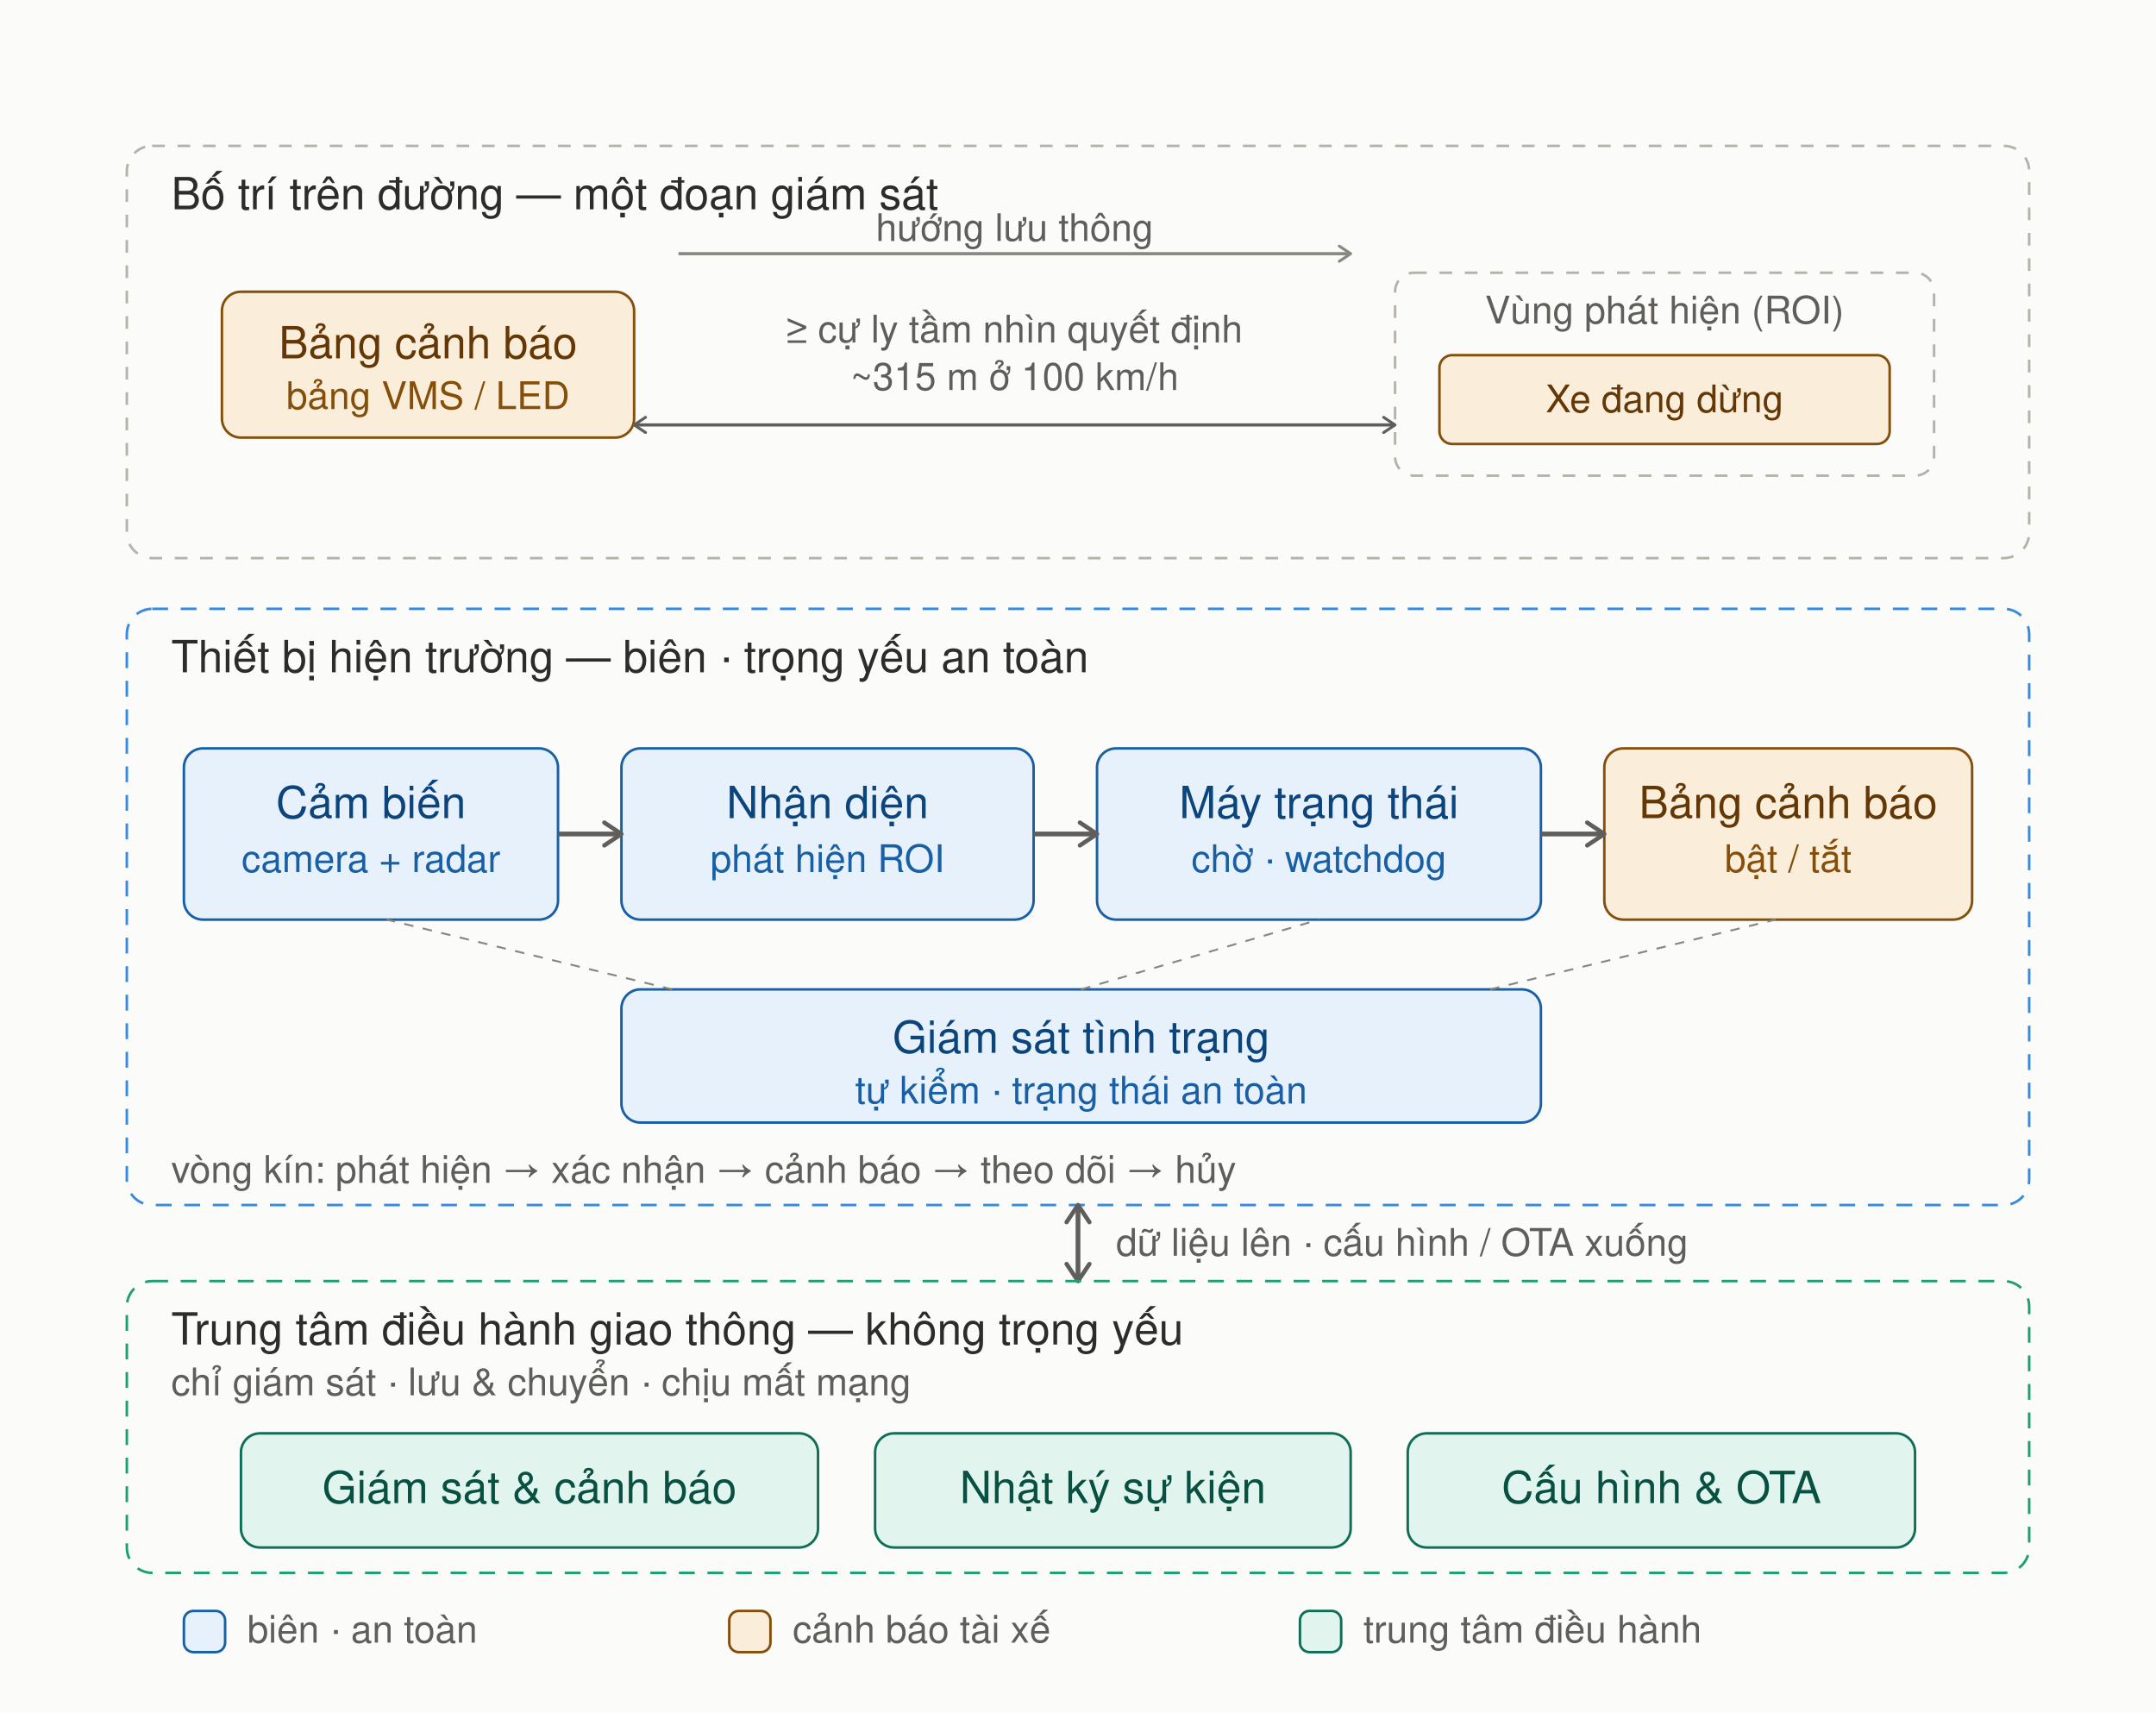
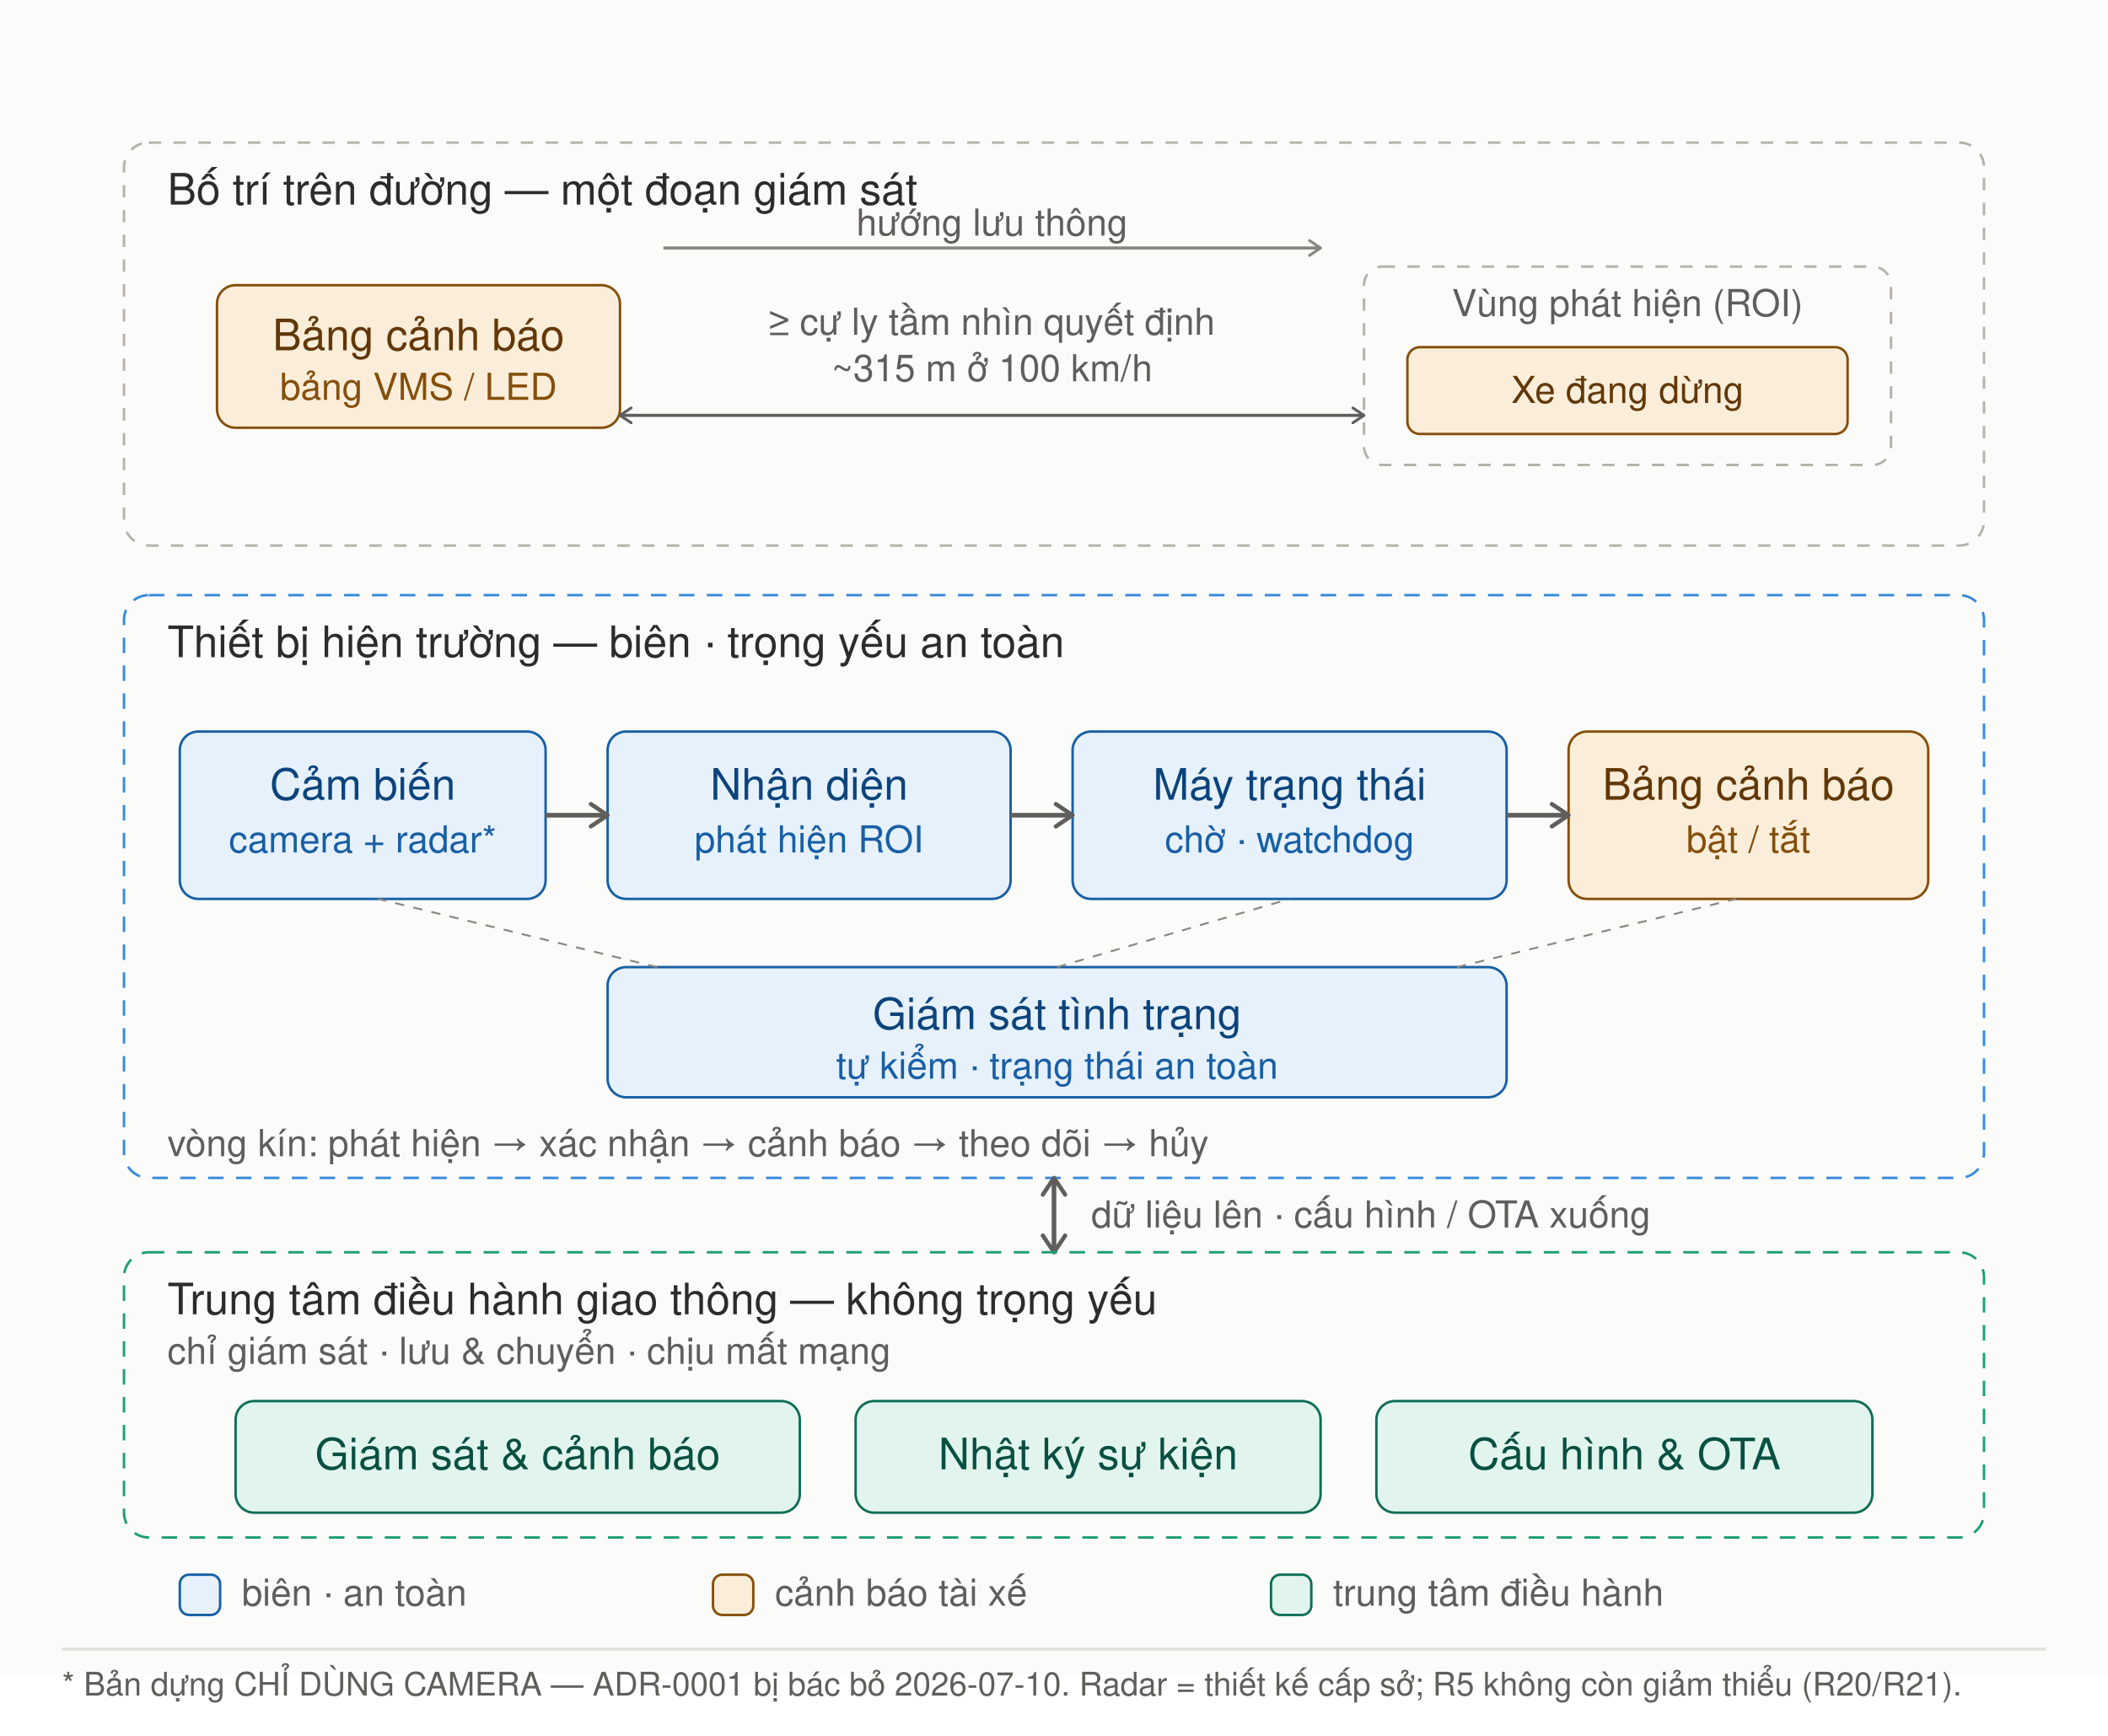
- <svg xmlns="http://www.w3.org/2000/svg" width="100%" viewBox="0 0 680 540" role="img" font-family="'Segoe UI', Helvetica, Arial, sans-serif">
+ <svg xmlns="http://www.w3.org/2000/svg" width="100%" viewBox="0 0 680 560" role="img" font-family="'Segoe UI', Helvetica, Arial, sans-serif">
  <defs>
    <marker id="arrow" viewBox="0 0 10 10" refX="8" refY="5" markerWidth="6" markerHeight="6" orient="auto-start-reverse">
      <path d="M2 1L8 5L2 9" fill="none" stroke="context-stroke" stroke-width="1.5" stroke-linecap="round" stroke-linejoin="round" />
    </marker>
  </defs>
  <rect x="0" y="0" width="680" height="540" fill="#FBFBF9" />
  <rect x="40" y="46" width="600" height="130" rx="8" fill="none" stroke="#B4B2A9" stroke-width="0.8" stroke-dasharray="4 4" />
  <text x="54" y="66" font-size="14" font-weight="500" fill="#2C2C2A">Bố trí trên đường — một đoạn giám sát</text>
  <line x1="214" y1="80" x2="426" y2="80" stroke="#888780" stroke-width="1" marker-end="url(#arrow)" />
  <text x="320" y="76" font-size="12" fill="#5F5E5A" text-anchor="middle">hướng lưu thông</text>
  <rect x="70" y="92" width="130" height="46" rx="6" fill="#FAEEDA" stroke="#854F0B" stroke-width="0.8" />
  <text x="135" y="113" font-size="14" font-weight="500" fill="#633806" text-anchor="middle">Bảng cảnh báo</text>
  <text x="135" y="129" font-size="12" fill="#854F0B" text-anchor="middle">bảng VMS / LED</text>
  <text x="320" y="108" font-size="12" fill="#5F5E5A" text-anchor="middle">≥ cự ly tầm nhìn quyết định</text>
  <text x="320" y="123" font-size="12" fill="#5F5E5A" text-anchor="middle">~315 m ở 100 km/h</text>
  <line x1="200" y1="134" x2="440" y2="134" stroke="#5F5E5A" stroke-width="1" marker-start="url(#arrow)" marker-end="url(#arrow)" />
  <rect x="440" y="86" width="170" height="64" rx="6" fill="none" stroke="#B4B2A9" stroke-width="0.8" stroke-dasharray="4 4" />
  <text x="525" y="102" font-size="12" fill="#5F5E5A" text-anchor="middle">Vùng phát hiện (ROI)</text>
  <rect x="454" y="112" width="142" height="28" rx="4" fill="#FAEEDA" stroke="#854F0B" stroke-width="0.8" />
  <text x="525" y="130" font-size="12" fill="#633806" text-anchor="middle">Xe đang dừng</text>
  <rect x="40" y="192" width="600" height="188" rx="8" fill="none" stroke="#378ADD" stroke-width="0.8" stroke-dasharray="5 4" />
  <text x="54" y="212" font-size="14" font-weight="500" fill="#2C2C2A">Thiết bị hiện trường — biên · trọng yếu an toàn</text>
  <rect x="58" y="236" width="118" height="54" rx="6" fill="#E6F1FB" stroke="#185FA5" stroke-width="0.8" />
  <text x="117" y="258" font-size="14" font-weight="500" fill="#0C447C" text-anchor="middle">Cảm biến</text>
-   <text x="117" y="275" font-size="12" fill="#185FA5" text-anchor="middle">camera + radar</text>
+   <text x="117" y="275" font-size="12" fill="#185FA5" text-anchor="middle">camera + radar*</text>
  <rect x="196" y="236" width="130" height="54" rx="6" fill="#E6F1FB" stroke="#185FA5" stroke-width="0.8" />
  <text x="261" y="258" font-size="14" font-weight="500" fill="#0C447C" text-anchor="middle">Nhận diện</text>
  <text x="261" y="275" font-size="12" fill="#185FA5" text-anchor="middle">phát hiện ROI</text>
  <rect x="346" y="236" width="140" height="54" rx="6" fill="#E6F1FB" stroke="#185FA5" stroke-width="0.8" />
  <text x="416" y="258" font-size="14" font-weight="500" fill="#0C447C" text-anchor="middle">Máy trạng thái</text>
  <text x="416" y="275" font-size="12" fill="#185FA5" text-anchor="middle">chờ · watchdog</text>
  <rect x="506" y="236" width="116" height="54" rx="6" fill="#FAEEDA" stroke="#854F0B" stroke-width="0.8" />
  <text x="564" y="258" font-size="14" font-weight="500" fill="#633806" text-anchor="middle">Bảng cảnh báo</text>
  <text x="564" y="275" font-size="12" fill="#854F0B" text-anchor="middle">bật / tắt</text>
  <line x1="176" y1="263" x2="196" y2="263" stroke="#5F5E5A" stroke-width="1.5" marker-end="url(#arrow)" />
  <line x1="326" y1="263" x2="346" y2="263" stroke="#5F5E5A" stroke-width="1.5" marker-end="url(#arrow)" />
  <line x1="486" y1="263" x2="506" y2="263" stroke="#5F5E5A" stroke-width="1.5" marker-end="url(#arrow)" />
  <rect x="196" y="312" width="290" height="42" rx="6" fill="#E6F1FB" stroke="#185FA5" stroke-width="0.8" />
  <text x="341" y="332" font-size="14" font-weight="500" fill="#0C447C" text-anchor="middle">Giám sát tình trạng</text>
  <text x="341" y="348" font-size="12" fill="#185FA5" text-anchor="middle">tự kiểm · trạng thái an toàn</text>
  <line x1="212" y1="312" x2="122" y2="290" stroke="#888780" stroke-width="0.6" stroke-dasharray="3 3" />
  <line x1="341" y1="312" x2="416" y2="290" stroke="#888780" stroke-width="0.6" stroke-dasharray="3 3" />
  <line x1="470" y1="312" x2="560" y2="290" stroke="#888780" stroke-width="0.6" stroke-dasharray="3 3" />
  <text x="54" y="373" font-size="12" fill="#5F5E5A">vòng kín:  phát hiện → xác nhận → cảnh báo → theo dõi → hủy</text>
  <line x1="340" y1="380" x2="340" y2="404" stroke="#5F5E5A" stroke-width="1.5" marker-start="url(#arrow)" marker-end="url(#arrow)" />
  <text x="352" y="396" font-size="12" fill="#5F5E5A">dữ liệu lên · cấu hình / OTA xuống</text>
  <rect x="40" y="404" width="600" height="92" rx="8" fill="none" stroke="#1D9E75" stroke-width="0.8" stroke-dasharray="5 4" />
  <text x="54" y="424" font-size="14" font-weight="500" fill="#2C2C2A">Trung tâm điều hành giao thông — không trọng yếu</text>
  <text x="54" y="440" font-size="12" fill="#5F5E5A">chỉ giám sát · lưu &amp; chuyển · chịu mất mạng</text>
  <rect x="76" y="452" width="182" height="36" rx="6" fill="#E1F5EE" stroke="#0F6E56" stroke-width="0.8" />
  <text x="167" y="474" font-size="14" font-weight="500" fill="#085041" text-anchor="middle">Giám sát &amp; cảnh báo</text>
  <rect x="276" y="452" width="150" height="36" rx="6" fill="#E1F5EE" stroke="#0F6E56" stroke-width="0.8" />
  <text x="351" y="474" font-size="14" font-weight="500" fill="#085041" text-anchor="middle">Nhật ký sự kiện</text>
  <rect x="444" y="452" width="160" height="36" rx="6" fill="#E1F5EE" stroke="#0F6E56" stroke-width="0.8" />
  <text x="524" y="474" font-size="14" font-weight="500" fill="#085041" text-anchor="middle">Cấu hình &amp; OTA</text>
  <rect x="58" y="508" width="13" height="13" rx="3" fill="#E6F1FB" stroke="#185FA5" stroke-width="0.8" />
  <text x="78" y="518" font-size="12" fill="#5F5E5A">biên · an toàn</text>
  <rect x="230" y="508" width="13" height="13" rx="3" fill="#FAEEDA" stroke="#854F0B" stroke-width="0.8" />
  <text x="250" y="518" font-size="12" fill="#5F5E5A">cảnh báo tài xế</text>
  <rect x="410" y="508" width="13" height="13" rx="3" fill="#E1F5EE" stroke="#0F6E56" stroke-width="0.8" />
  <text x="430" y="518" font-size="12" fill="#5F5E5A">trung tâm điều hành</text>
+   <line x1="20" y1="532" x2="660" y2="532" stroke="#E2E1DB" stroke-width="1" />
+   <text x="20" y="547" font-size="10.5" fill="#5F5E5A">* Bản dựng CHỈ DÙNG CAMERA — ADR-0001 bị bác bỏ 2026-07-10. Radar = thiết kế cấp sở; R5 không còn giảm thiểu (R20/R21).</text>
</svg>
